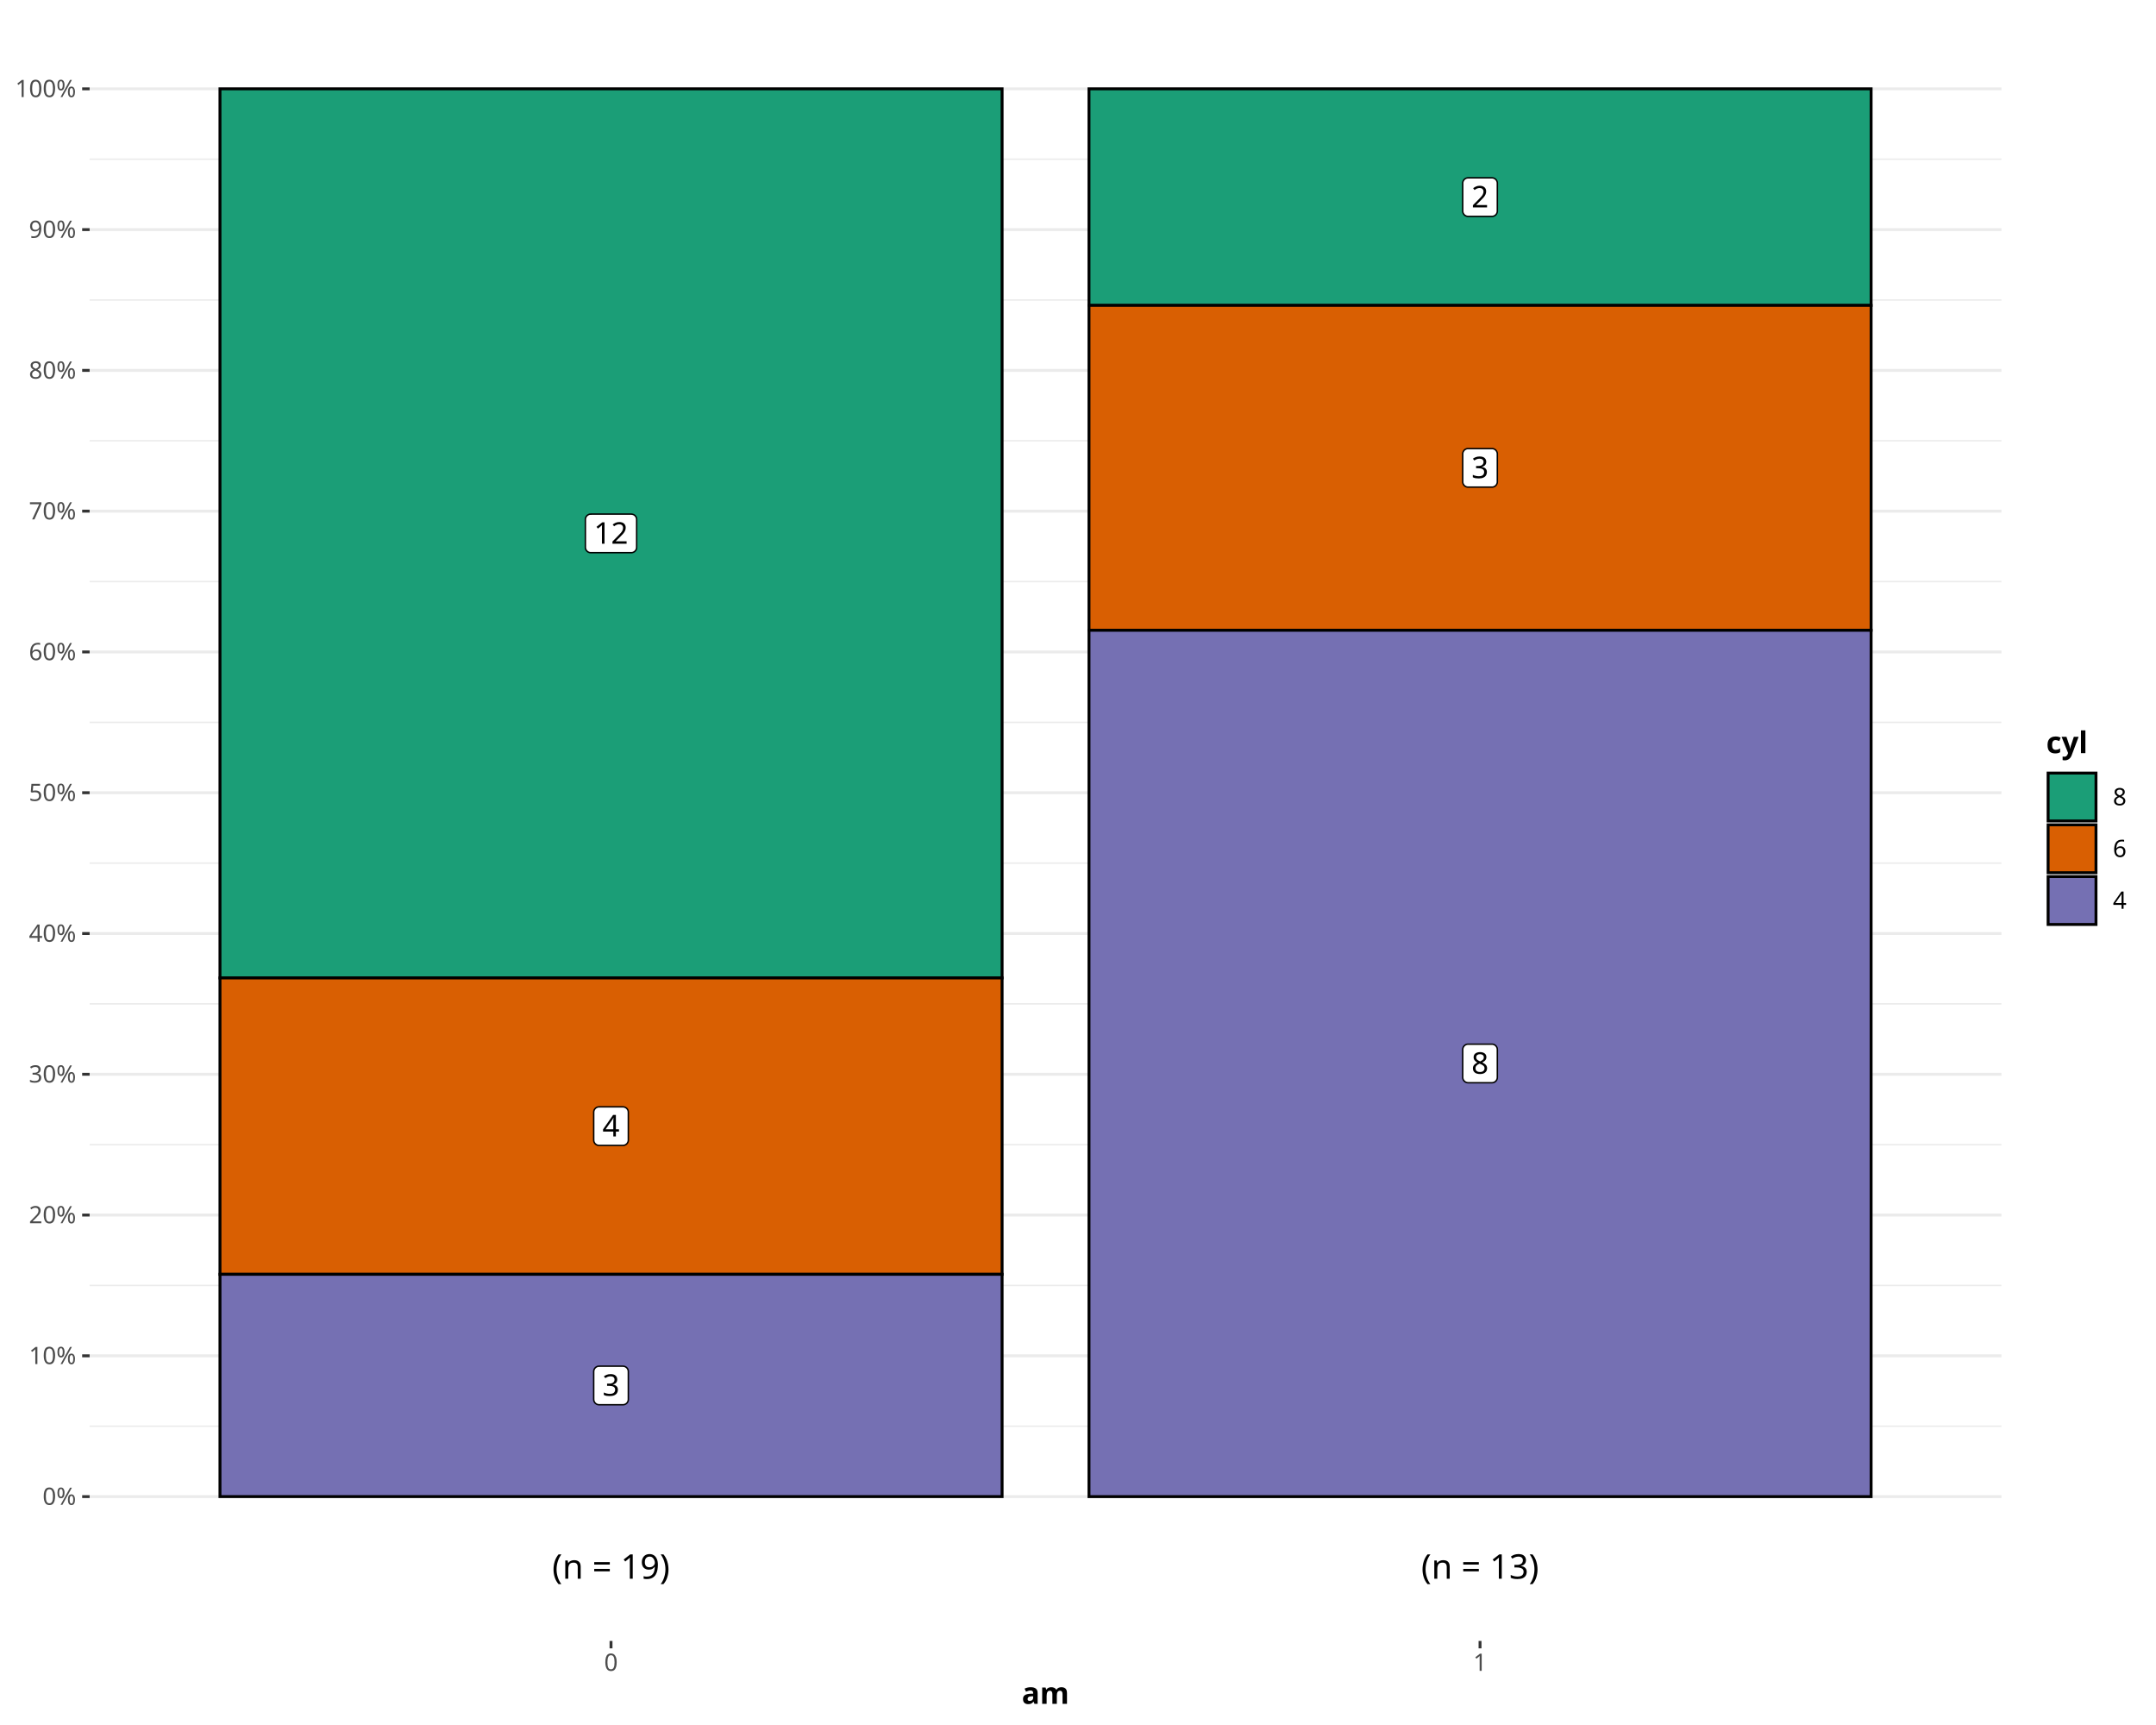
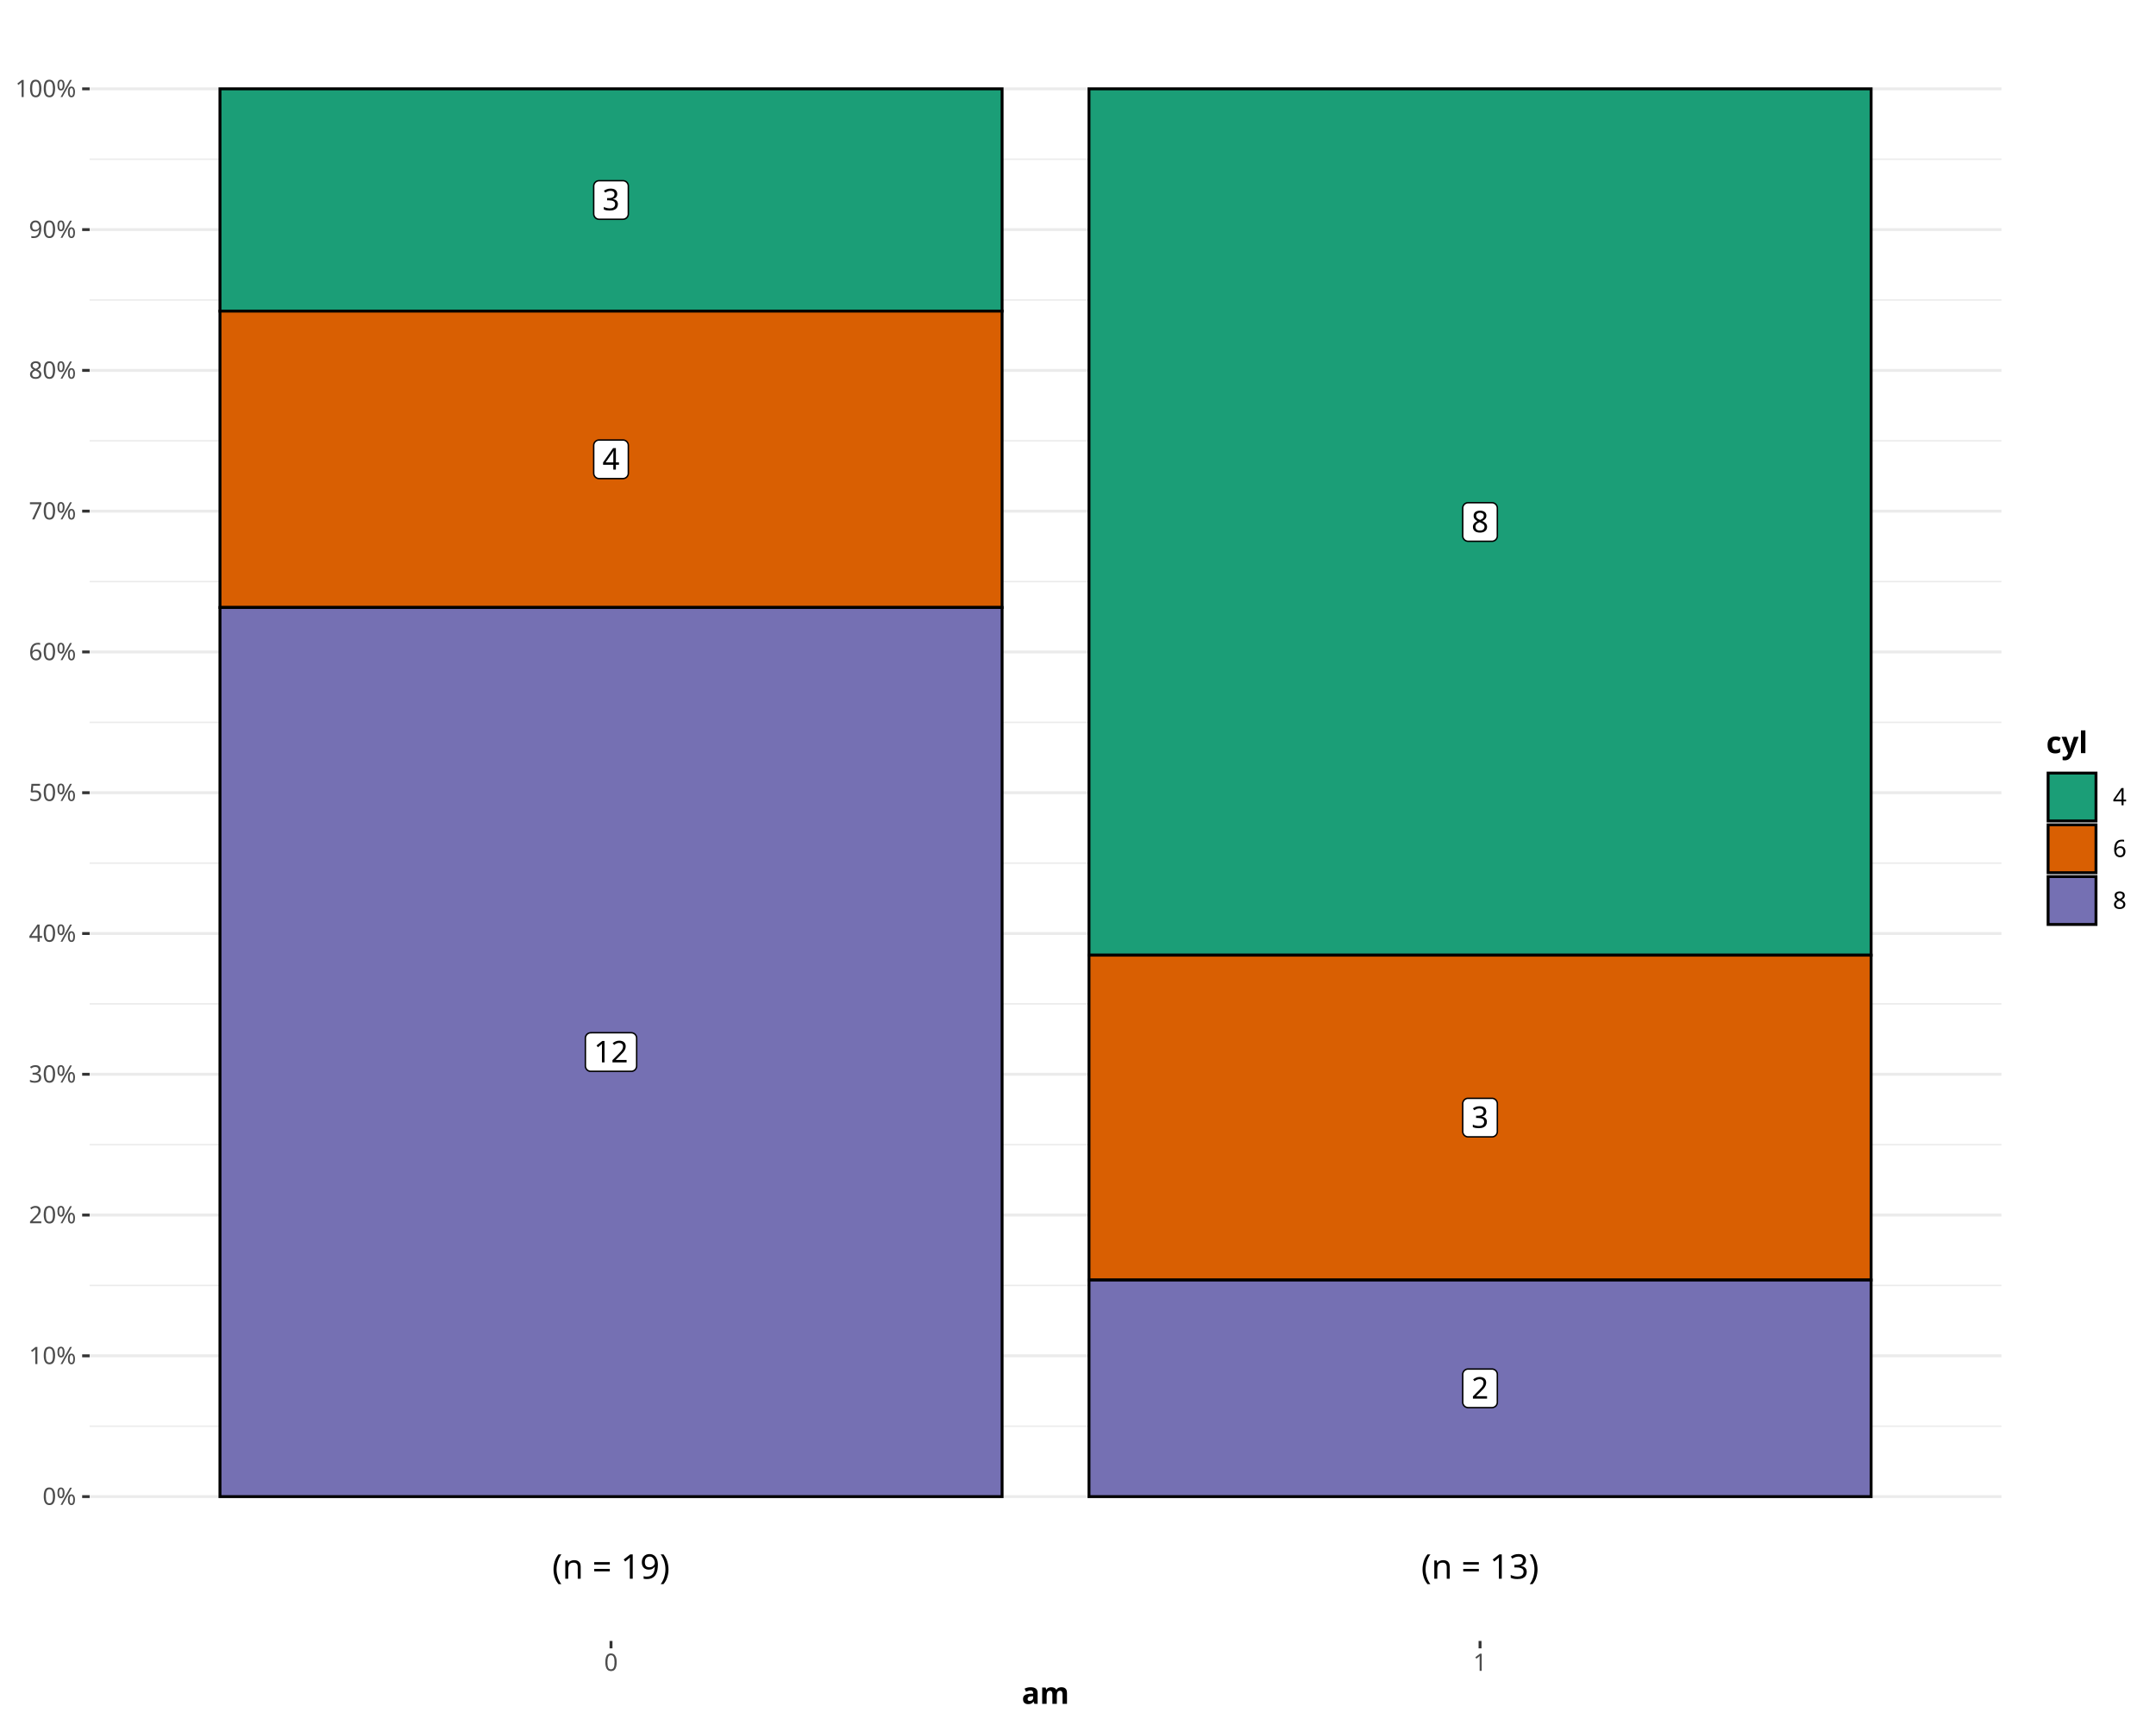
<svg xmlns="http://www.w3.org/2000/svg" class="svglite" data-engine-version="2.0" width="720.00pt" height="576.00pt" viewBox="0 0 720.00 576.00">
  <defs>
    <style type="text/css">
    .svglite line, .svglite polyline, .svglite polygon, .svglite path, .svglite rect, .svglite circle {
      fill: none;
      stroke: #000000;
      stroke-linecap: round;
      stroke-linejoin: round;
      stroke-miterlimit: 10.00;
    }
  </style>
  </defs>
  <rect width="100%" height="100%" style="stroke: none; fill: #FFFFFF;" />
  <defs>
    <clipPath id="cpMC4wMHw3MjAuMDB8MC4wMHw1NzYuMDA=">
      <rect x="0.00" y="0.00" width="720.00" height="576.00" />
    </clipPath>
  </defs>
  <g clip-path="url(#cpMC4wMHw3MjAuMDB8MC4wMHw1NzYuMDA=)">
    <rect x="0.00" y="0.00" width="720.00" height="576.00" style="stroke-width: 0.97; stroke: #FFFFFF; fill: #FFFFFF;" />
  </g>
  <defs>
    <clipPath id="cpMjkuOTN8NjY4LjM4fDQuOTh8NTQ3Ljky">
      <rect x="29.93" y="4.98" width="638.46" height="542.94" />
    </clipPath>
  </defs>
  <g clip-path="url(#cpMjkuOTN8NjY4LjM4fDQuOTh8NTQ3Ljky)">
    <rect x="29.93" y="4.98" width="638.46" height="542.94" style="stroke-width: 0.97; stroke: none; fill: #FFFFFF;" />
    <polyline points="29.93,476.23 668.38,476.23 " style="stroke-width: 0.48; stroke: #EBEBEB; stroke-linecap: butt;" />
    <polyline points="29.93,429.23 668.38,429.23 " style="stroke-width: 0.48; stroke: #EBEBEB; stroke-linecap: butt;" />
    <polyline points="29.93,382.22 668.38,382.22 " style="stroke-width: 0.48; stroke: #EBEBEB; stroke-linecap: butt;" />
    <polyline points="29.93,335.21 668.38,335.21 " style="stroke-width: 0.48; stroke: #EBEBEB; stroke-linecap: butt;" />
    <polyline points="29.93,288.20 668.38,288.20 " style="stroke-width: 0.48; stroke: #EBEBEB; stroke-linecap: butt;" />
    <polyline points="29.93,241.20 668.38,241.20 " style="stroke-width: 0.48; stroke: #EBEBEB; stroke-linecap: butt;" />
    <polyline points="29.93,194.19 668.38,194.19 " style="stroke-width: 0.48; stroke: #EBEBEB; stroke-linecap: butt;" />
    <polyline points="29.93,147.18 668.38,147.18 " style="stroke-width: 0.48; stroke: #EBEBEB; stroke-linecap: butt;" />
    <polyline points="29.93,100.17 668.38,100.17 " style="stroke-width: 0.48; stroke: #EBEBEB; stroke-linecap: butt;" />
    <polyline points="29.93,53.16 668.38,53.16 " style="stroke-width: 0.48; stroke: #EBEBEB; stroke-linecap: butt;" />
    <polyline points="29.93,499.74 668.38,499.74 " style="stroke-width: 0.97; stroke: #EBEBEB; stroke-linecap: butt;" />
    <polyline points="29.93,452.73 668.38,452.73 " style="stroke-width: 0.97; stroke: #EBEBEB; stroke-linecap: butt;" />
    <polyline points="29.93,405.72 668.38,405.72 " style="stroke-width: 0.97; stroke: #EBEBEB; stroke-linecap: butt;" />
    <polyline points="29.93,358.71 668.38,358.71 " style="stroke-width: 0.97; stroke: #EBEBEB; stroke-linecap: butt;" />
    <polyline points="29.93,311.71 668.38,311.71 " style="stroke-width: 0.97; stroke: #EBEBEB; stroke-linecap: butt;" />
    <polyline points="29.93,264.70 668.38,264.70 " style="stroke-width: 0.97; stroke: #EBEBEB; stroke-linecap: butt;" />
    <polyline points="29.93,217.69 668.38,217.69 " style="stroke-width: 0.97; stroke: #EBEBEB; stroke-linecap: butt;" />
    <polyline points="29.93,170.68 668.38,170.68 " style="stroke-width: 0.97; stroke: #EBEBEB; stroke-linecap: butt;" />
    <polyline points="29.93,123.68 668.38,123.68 " style="stroke-width: 0.97; stroke: #EBEBEB; stroke-linecap: butt;" />
    <polyline points="29.93,76.67 668.38,76.67 " style="stroke-width: 0.97; stroke: #EBEBEB; stroke-linecap: butt;" />
    <polyline points="29.93,29.66 668.38,29.66 " style="stroke-width: 0.97; stroke: #EBEBEB; stroke-linecap: butt;" />
-     <rect x="73.46" y="29.66" width="261.19" height="296.89" style="stroke-width: 0.97; stroke-linecap: butt; stroke-linejoin: miter; fill: #1B9E77;" />
-     <rect x="363.67" y="29.66" width="261.19" height="72.32" style="stroke-width: 0.97; stroke-linecap: butt; stroke-linejoin: miter; fill: #1B9E77;" />
-     <rect x="73.46" y="326.55" width="261.19" height="98.96" style="stroke-width: 0.97; stroke-linecap: butt; stroke-linejoin: miter; fill: #D95F02;" />
-     <rect x="363.67" y="101.98" width="261.19" height="108.48" style="stroke-width: 0.97; stroke-linecap: butt; stroke-linejoin: miter; fill: #D95F02;" />
-     <rect x="73.46" y="425.51" width="261.19" height="74.22" style="stroke-width: 0.97; stroke-linecap: butt; stroke-linejoin: miter; fill: #7570B3;" />
-     <rect x="363.67" y="210.46" width="261.19" height="289.28" style="stroke-width: 0.97; stroke-linecap: butt; stroke-linejoin: miter; fill: #7570B3;" />
-     <polygon points="197.29,184.55 210.81,184.55 210.74,184.55 211.03,184.53 211.31,184.48 211.58,184.37 211.84,184.23 212.06,184.04 212.25,183.83 212.41,183.58 212.52,183.32 212.59,183.04 212.61,182.75 212.61,182.75 212.61,173.46 212.61,173.46 212.59,173.18 212.52,172.89 212.41,172.63 212.25,172.38 212.06,172.17 211.84,171.98 211.58,171.84 211.31,171.74 211.03,171.68 210.81,171.66 197.29,171.66 197.51,171.68 197.22,171.67 196.93,171.70 196.65,171.78 196.39,171.91 196.15,172.07 195.94,172.27 195.77,172.50 195.63,172.76 195.54,173.03 195.49,173.32 195.49,173.46 195.49,182.75 195.49,182.60 195.49,182.89 195.54,183.18 195.63,183.45 195.77,183.71 195.94,183.94 196.15,184.14 196.39,184.31 196.65,184.43 196.93,184.51 197.22,184.55 " style="stroke-width: 0.48; fill: #FFFFFF;" />
-     <text x="204.05" y="181.55" text-anchor="middle" style="font-size: 10.00px; font-family: sans;" textLength="11.12px" lengthAdjust="spacingAndGlyphs">12</text>
-     <polygon points="490.28,72.26 498.24,72.26 498.17,72.26 498.46,72.25 498.74,72.19 499.01,72.09 499.26,71.94 499.49,71.76 499.68,71.54 499.83,71.30 499.95,71.03 500.02,70.75 500.04,70.46 500.04,70.46 500.04,61.18 500.04,61.18 500.02,60.89 499.95,60.61 499.83,60.34 499.68,60.10 499.49,59.88 499.26,59.70 499.01,59.55 498.74,59.45 498.46,59.39 498.24,59.38 490.28,59.38 490.49,59.39 490.20,59.38 489.92,59.42 489.64,59.50 489.38,59.62 489.14,59.78 488.93,59.99 488.76,60.22 488.62,60.47 488.53,60.75 488.48,61.03 488.48,61.18 488.48,70.46 488.48,70.32 488.48,70.61 488.53,70.89 488.62,71.17 488.76,71.42 488.93,71.65 489.14,71.86 489.38,72.02 489.64,72.14 489.92,72.22 490.20,72.26 " style="stroke-width: 0.48; fill: #FFFFFF;" />
-     <text x="494.26" y="69.26" text-anchor="middle" style="font-size: 10.00px; font-family: sans;" textLength="5.56px" lengthAdjust="spacingAndGlyphs">2</text>
-     <polygon points="200.07,382.47 208.03,382.47 207.96,382.47 208.25,382.46 208.53,382.40 208.80,382.30 209.05,382.16 209.28,381.97 209.47,381.76 209.63,381.51 209.74,381.24 209.81,380.96 209.83,380.67 209.83,380.67 209.83,371.39 209.83,371.39 209.81,371.10 209.74,370.82 209.63,370.56 209.47,370.31 209.28,370.09 209.05,369.91 208.80,369.77 208.53,369.66 208.25,369.61 208.03,369.59 200.07,369.59 200.29,369.61 200.00,369.59 199.71,369.63 199.43,369.71 199.17,369.83 198.93,370.00 198.72,370.20 198.55,370.43 198.41,370.69 198.32,370.96 198.28,371.25 198.27,371.39 198.27,380.67 198.28,380.53 198.28,380.82 198.32,381.10 198.41,381.38 198.55,381.64 198.72,381.87 198.93,382.07 199.17,382.23 199.43,382.36 199.71,382.44 200.00,382.47 " style="stroke-width: 0.48; fill: #FFFFFF;" />
-     <text x="204.05" y="379.47" text-anchor="middle" style="font-size: 10.00px; font-family: sans;" textLength="5.56px" lengthAdjust="spacingAndGlyphs">4</text>
-     <polygon points="490.28,162.66 498.24,162.66 498.17,162.66 498.46,162.65 498.74,162.59 499.01,162.49 499.26,162.34 499.49,162.16 499.68,161.94 499.83,161.70 499.95,161.43 500.02,161.15 500.04,160.86 500.04,160.86 500.04,151.58 500.04,151.58 500.02,151.29 499.95,151.01 499.83,150.74 499.68,150.50 499.49,150.28 499.26,150.10 499.01,149.95 498.74,149.85 498.46,149.79 498.24,149.78 490.28,149.78 490.49,149.79 490.20,149.78 489.92,149.81 489.64,149.90 489.38,150.02 489.14,150.18 488.93,150.38 488.76,150.62 488.62,150.87 488.53,151.15 488.48,151.43 488.48,151.58 488.48,160.86 488.48,160.72 488.48,161.01 488.53,161.29 488.62,161.57 488.76,161.82 488.93,162.05 489.14,162.25 489.38,162.42 489.64,162.54 489.92,162.62 490.20,162.66 " style="stroke-width: 0.48; fill: #FFFFFF;" />
-     <text x="494.26" y="159.66" text-anchor="middle" style="font-size: 10.00px; font-family: sans;" textLength="5.56px" lengthAdjust="spacingAndGlyphs">3</text>
-     <polygon points="200.07,469.07 208.03,469.07 207.96,469.07 208.25,469.05 208.53,469.00 208.80,468.89 209.05,468.75 209.28,468.57 209.47,468.35 209.63,468.10 209.74,467.84 209.81,467.56 209.83,467.27 209.83,467.27 209.83,457.99 209.83,457.99 209.81,457.70 209.74,457.42 209.63,457.15 209.47,456.90 209.28,456.69 209.05,456.50 208.80,456.36 208.53,456.26 208.25,456.20 208.03,456.19 200.07,456.19 200.29,456.20 200.00,456.19 199.71,456.22 199.43,456.30 199.17,456.43 198.93,456.59 198.72,456.79 198.55,457.02 198.41,457.28 198.32,457.55 198.28,457.84 198.27,457.99 198.27,467.27 198.28,467.12 198.28,467.41 198.32,467.70 198.41,467.97 198.55,468.23 198.72,468.46 198.93,468.66 199.17,468.83 199.43,468.95 199.71,469.03 200.00,469.07 " style="stroke-width: 0.48; fill: #FFFFFF;" />
-     <text x="204.05" y="466.07" text-anchor="middle" style="font-size: 10.00px; font-family: sans;" textLength="5.56px" lengthAdjust="spacingAndGlyphs">3</text>
-     <polygon points="490.28,361.54 498.24,361.54 498.17,361.54 498.46,361.53 498.74,361.47 499.01,361.37 499.26,361.22 499.49,361.04 499.68,360.82 499.83,360.58 499.95,360.31 500.02,360.03 500.04,359.74 500.04,359.74 500.04,350.46 500.04,350.46 500.02,350.17 499.95,349.89 499.83,349.62 499.68,349.38 499.49,349.16 499.26,348.98 499.01,348.83 498.74,348.73 498.46,348.67 498.24,348.66 490.28,348.66 490.49,348.67 490.20,348.66 489.92,348.69 489.64,348.77 489.38,348.90 489.14,349.06 488.93,349.26 488.76,349.50 488.62,349.75 488.53,350.03 488.48,350.31 488.48,350.46 488.48,359.74 488.48,359.59 488.48,359.88 488.53,360.17 488.62,360.44 488.76,360.70 488.93,360.93 489.14,361.13 489.38,361.30 489.64,361.42 489.92,361.50 490.20,361.54 " style="stroke-width: 0.48; fill: #FFFFFF;" />
-     <text x="494.26" y="358.54" text-anchor="middle" style="font-size: 10.00px; font-family: sans;" textLength="5.56px" lengthAdjust="spacingAndGlyphs">8</text>
+     <rect x="73.46" y="29.66" width="261.19" height="74.22" style="stroke-width: 0.97; stroke-linecap: butt; stroke-linejoin: miter; fill: #1B9E77;" />
+     <rect x="73.46" y="103.88" width="261.19" height="98.96" style="stroke-width: 0.97; stroke-linecap: butt; stroke-linejoin: miter; fill: #D95F02;" />
+     <rect x="73.46" y="202.85" width="261.19" height="296.89" style="stroke-width: 0.97; stroke-linecap: butt; stroke-linejoin: miter; fill: #7570B3;" />
+     <rect x="363.67" y="29.66" width="261.19" height="289.28" style="stroke-width: 0.97; stroke-linecap: butt; stroke-linejoin: miter; fill: #1B9E77;" />
+     <rect x="363.67" y="318.94" width="261.19" height="108.48" style="stroke-width: 0.97; stroke-linecap: butt; stroke-linejoin: miter; fill: #D95F02;" />
+     <rect x="363.67" y="427.42" width="261.19" height="72.32" style="stroke-width: 0.97; stroke-linecap: butt; stroke-linejoin: miter; fill: #7570B3;" />
+     <polygon points="200.07,73.21 208.03,73.21 207.96,73.21 208.25,73.20 208.53,73.14 208.80,73.04 209.05,72.89 209.28,72.71 209.47,72.49 209.63,72.25 209.74,71.98 209.81,71.70 209.83,71.41 209.83,71.41 209.83,62.13 209.83,62.13 209.81,61.84 209.74,61.56 209.63,61.29 209.47,61.05 209.28,60.83 209.05,60.65 208.80,60.50 208.53,60.40 208.25,60.34 208.03,60.33 200.07,60.33 200.29,60.34 200.00,60.33 199.71,60.37 199.43,60.45 199.17,60.57 198.93,60.74 198.72,60.94 198.55,61.17 198.41,61.43 198.32,61.70 198.28,61.99 198.27,62.13 198.27,71.41 198.28,71.27 198.28,71.56 198.32,71.84 198.41,72.12 198.55,72.37 198.72,72.61 198.93,72.81 199.17,72.97 199.43,73.10 199.71,73.18 200.00,73.21 " style="stroke-width: 0.48; fill: #FFFFFF;" />
+     <text x="204.05" y="70.21" text-anchor="middle" style="font-size: 10.00px; font-family: sans;" textLength="5.56px" lengthAdjust="spacingAndGlyphs">3</text>
+     <polygon points="200.07,159.81 208.03,159.81 207.96,159.80 208.25,159.79 208.53,159.73 208.80,159.63 209.05,159.49 209.28,159.30 209.47,159.09 209.63,158.84 209.74,158.58 209.81,158.29 209.83,158.01 209.83,158.01 209.83,148.72 209.83,148.72 209.81,148.44 209.74,148.15 209.63,147.89 209.47,147.64 209.28,147.43 209.05,147.24 208.80,147.10 208.53,146.99 208.25,146.94 208.03,146.92 200.07,146.92 200.29,146.94 200.00,146.93 199.71,146.96 199.43,147.04 199.17,147.17 198.93,147.33 198.72,147.53 198.55,147.76 198.41,148.02 198.32,148.29 198.28,148.58 198.27,148.72 198.27,158.01 198.28,157.86 198.28,158.15 198.32,158.44 198.41,158.71 198.55,158.97 198.72,159.20 198.93,159.40 199.17,159.56 199.43,159.69 199.71,159.77 200.00,159.80 " style="stroke-width: 0.48; fill: #FFFFFF;" />
+     <text x="204.05" y="156.81" text-anchor="middle" style="font-size: 10.00px; font-family: sans;" textLength="5.56px" lengthAdjust="spacingAndGlyphs">4</text>
+     <polygon points="197.29,357.73 210.81,357.73 210.74,357.73 211.03,357.72 211.31,357.66 211.58,357.56 211.84,357.41 212.06,357.23 212.25,357.01 212.41,356.77 212.52,356.50 212.59,356.22 212.61,355.93 212.61,355.93 212.61,346.65 212.61,346.65 212.59,346.36 212.52,346.08 212.41,345.81 212.25,345.57 212.06,345.35 211.84,345.17 211.58,345.02 211.31,344.92 211.03,344.86 210.81,344.85 197.29,344.85 197.51,344.86 197.22,344.85 196.93,344.89 196.65,344.97 196.39,345.09 196.15,345.26 195.94,345.46 195.77,345.69 195.63,345.95 195.54,346.22 195.49,346.51 195.49,346.65 195.49,355.93 195.49,355.79 195.49,356.08 195.54,356.36 195.63,356.64 195.77,356.90 195.94,357.13 196.15,357.33 196.39,357.49 196.65,357.62 196.93,357.70 197.22,357.73 " style="stroke-width: 0.48; fill: #FFFFFF;" />
+     <text x="204.05" y="354.73" text-anchor="middle" style="font-size: 10.00px; font-family: sans;" textLength="11.12px" lengthAdjust="spacingAndGlyphs">12</text>
+     <polygon points="490.28,180.74 498.24,180.74 498.17,180.74 498.46,180.73 498.74,180.67 499.01,180.57 499.26,180.42 499.49,180.24 499.68,180.02 499.83,179.78 499.95,179.51 500.02,179.23 500.04,178.94 500.04,178.94 500.04,169.66 500.04,169.66 500.02,169.37 499.95,169.09 499.83,168.82 499.68,168.58 499.49,168.36 499.26,168.18 499.01,168.03 498.74,167.93 498.46,167.87 498.24,167.86 490.28,167.86 490.49,167.87 490.20,167.86 489.92,167.89 489.64,167.98 489.38,168.10 489.14,168.26 488.93,168.46 488.76,168.70 488.62,168.95 488.53,169.23 488.48,169.51 488.48,169.66 488.48,178.94 488.48,178.80 488.48,179.09 488.53,179.37 488.62,179.65 488.76,179.90 488.93,180.13 489.14,180.33 489.38,180.50 489.64,180.62 489.92,180.70 490.20,180.74 " style="stroke-width: 0.48; fill: #FFFFFF;" />
+     <text x="494.26" y="177.74" text-anchor="middle" style="font-size: 10.00px; font-family: sans;" textLength="5.56px" lengthAdjust="spacingAndGlyphs">8</text>
+     <polygon points="490.28,379.62 498.24,379.62 498.17,379.62 498.46,379.61 498.74,379.55 499.01,379.45 499.26,379.30 499.49,379.12 499.68,378.90 499.83,378.66 499.95,378.39 500.02,378.11 500.04,377.82 500.04,377.82 500.04,368.54 500.04,368.54 500.02,368.25 499.95,367.97 499.83,367.70 499.68,367.46 499.49,367.24 499.26,367.06 499.01,366.91 498.74,366.81 498.46,366.75 498.24,366.74 490.28,366.74 490.49,366.75 490.20,366.74 489.92,366.77 489.64,366.85 489.38,366.98 489.14,367.14 488.93,367.34 488.76,367.58 488.62,367.83 488.53,368.11 488.48,368.39 488.48,368.54 488.48,377.82 488.48,377.67 488.48,377.96 488.53,378.25 488.62,378.52 488.76,378.78 488.93,379.01 489.14,379.21 489.38,379.38 489.64,379.50 489.92,379.58 490.20,379.62 " style="stroke-width: 0.48; fill: #FFFFFF;" />
+     <text x="494.26" y="376.62" text-anchor="middle" style="font-size: 10.00px; font-family: sans;" textLength="5.56px" lengthAdjust="spacingAndGlyphs">3</text>
+     <polygon points="490.28,470.02 498.24,470.02 498.17,470.02 498.46,470.01 498.74,469.95 499.01,469.84 499.26,469.70 499.49,469.52 499.68,469.30 499.83,469.06 499.95,468.79 500.02,468.51 500.04,468.22 500.04,468.22 500.04,458.94 500.04,458.94 500.02,458.65 499.95,458.37 499.83,458.10 499.68,457.86 499.49,457.64 499.26,457.46 499.01,457.31 498.74,457.21 498.46,457.15 498.24,457.14 490.28,457.14 490.49,457.15 490.20,457.14 489.92,457.17 489.64,457.25 489.38,457.38 489.14,457.54 488.93,457.74 488.76,457.97 488.62,458.23 488.53,458.51 488.48,458.79 488.48,458.94 488.48,468.22 488.48,468.07 488.48,468.36 488.53,468.65 488.62,468.92 488.76,469.18 488.93,469.41 489.14,469.61 489.38,469.78 489.64,469.90 489.92,469.98 490.20,470.02 " style="stroke-width: 0.48; fill: #FFFFFF;" />
+     <text x="494.26" y="467.02" text-anchor="middle" style="font-size: 10.00px; font-family: sans;" textLength="5.56px" lengthAdjust="spacingAndGlyphs">2</text>
    <text x="494.26" y="527.16" text-anchor="middle" style="font-size: 11.38px; font-family: sans;" textLength="39.54px" lengthAdjust="spacingAndGlyphs">(n = 13)</text>
    <text x="204.05" y="527.16" text-anchor="middle" style="font-size: 11.38px; font-family: sans;" textLength="39.54px" lengthAdjust="spacingAndGlyphs">(n = 19)</text>
  </g>
  <g clip-path="url(#cpMC4wMHw3MjAuMDB8MC4wMHw1NzYuMDA=)">
    <text x="25.44" y="502.49" text-anchor="end" style="font-size: 8.00px; fill: #4D4D4D; font-family: sans;" textLength="11.56px" lengthAdjust="spacingAndGlyphs">0%</text>
    <text x="25.44" y="455.48" text-anchor="end" style="font-size: 8.00px; fill: #4D4D4D; font-family: sans;" textLength="16.01px" lengthAdjust="spacingAndGlyphs">10%</text>
    <text x="25.44" y="408.47" text-anchor="end" style="font-size: 8.00px; fill: #4D4D4D; font-family: sans;" textLength="16.01px" lengthAdjust="spacingAndGlyphs">20%</text>
    <text x="25.44" y="361.47" text-anchor="end" style="font-size: 8.00px; fill: #4D4D4D; font-family: sans;" textLength="16.01px" lengthAdjust="spacingAndGlyphs">30%</text>
    <text x="25.44" y="314.46" text-anchor="end" style="font-size: 8.00px; fill: #4D4D4D; font-family: sans;" textLength="16.01px" lengthAdjust="spacingAndGlyphs">40%</text>
    <text x="25.44" y="267.45" text-anchor="end" style="font-size: 8.00px; fill: #4D4D4D; font-family: sans;" textLength="16.01px" lengthAdjust="spacingAndGlyphs">50%</text>
    <text x="25.44" y="220.44" text-anchor="end" style="font-size: 8.00px; fill: #4D4D4D; font-family: sans;" textLength="16.01px" lengthAdjust="spacingAndGlyphs">60%</text>
    <text x="25.44" y="173.44" text-anchor="end" style="font-size: 8.00px; fill: #4D4D4D; font-family: sans;" textLength="16.01px" lengthAdjust="spacingAndGlyphs">70%</text>
    <text x="25.44" y="126.43" text-anchor="end" style="font-size: 8.00px; fill: #4D4D4D; font-family: sans;" textLength="16.01px" lengthAdjust="spacingAndGlyphs">80%</text>
    <text x="25.44" y="79.42" text-anchor="end" style="font-size: 8.00px; fill: #4D4D4D; font-family: sans;" textLength="16.01px" lengthAdjust="spacingAndGlyphs">90%</text>
    <text x="25.44" y="32.41" text-anchor="end" style="font-size: 8.00px; fill: #4D4D4D; font-family: sans;" textLength="20.46px" lengthAdjust="spacingAndGlyphs">100%</text>
    <polyline points="27.44,499.74 29.93,499.74 " style="stroke-width: 0.97; stroke: #333333; stroke-linecap: butt;" />
    <polyline points="27.44,452.73 29.93,452.73 " style="stroke-width: 0.97; stroke: #333333; stroke-linecap: butt;" />
    <polyline points="27.44,405.72 29.93,405.72 " style="stroke-width: 0.97; stroke: #333333; stroke-linecap: butt;" />
    <polyline points="27.44,358.71 29.93,358.71 " style="stroke-width: 0.97; stroke: #333333; stroke-linecap: butt;" />
    <polyline points="27.44,311.71 29.93,311.71 " style="stroke-width: 0.97; stroke: #333333; stroke-linecap: butt;" />
    <polyline points="27.44,264.70 29.93,264.70 " style="stroke-width: 0.97; stroke: #333333; stroke-linecap: butt;" />
    <polyline points="27.44,217.69 29.93,217.69 " style="stroke-width: 0.97; stroke: #333333; stroke-linecap: butt;" />
    <polyline points="27.44,170.68 29.93,170.68 " style="stroke-width: 0.97; stroke: #333333; stroke-linecap: butt;" />
    <polyline points="27.44,123.68 29.93,123.68 " style="stroke-width: 0.97; stroke: #333333; stroke-linecap: butt;" />
    <polyline points="27.44,76.67 29.93,76.67 " style="stroke-width: 0.97; stroke: #333333; stroke-linecap: butt;" />
    <polyline points="27.44,29.66 29.93,29.66 " style="stroke-width: 0.97; stroke: #333333; stroke-linecap: butt;" />
    <polyline points="204.05,550.41 204.05,547.92 " style="stroke-width: 0.97; stroke: #333333; stroke-linecap: butt;" />
    <polyline points="494.26,550.41 494.26,547.92 " style="stroke-width: 0.97; stroke: #333333; stroke-linecap: butt;" />
    <text x="204.05" y="557.91" text-anchor="middle" style="font-size: 8.00px; fill: #4D4D4D; font-family: sans;" textLength="4.45px" lengthAdjust="spacingAndGlyphs">0</text>
    <text x="494.26" y="557.91" text-anchor="middle" style="font-size: 8.00px; fill: #4D4D4D; font-family: sans;" textLength="4.45px" lengthAdjust="spacingAndGlyphs">1</text>
    <text x="349.15" y="568.94" text-anchor="middle" style="font-size: 10.00px; font-weight: bold; font-family: sans;" textLength="13.90px" lengthAdjust="spacingAndGlyphs">am</text>
    <rect x="678.35" y="238.58" width="36.67" height="75.74" style="stroke-width: 0.97; stroke: none; fill: #FFFFFF;" />
    <text x="683.33" y="251.48" style="font-size: 10.00px; font-weight: bold; font-family: sans;" textLength="12.23px" lengthAdjust="spacingAndGlyphs">cyl</text>
    <rect x="683.33" y="257.50" width="17.28" height="17.28" style="stroke-width: 0.97; stroke: none; fill: #FFFFFF;" />
    <rect x="683.97" y="258.14" width="15.99" height="15.99" style="stroke-width: 0.97; stroke-linecap: butt; stroke-linejoin: miter; fill: #1B9E77;" />
    <rect x="683.33" y="274.78" width="17.28" height="17.28" style="stroke-width: 0.97; stroke: none; fill: #FFFFFF;" />
    <rect x="683.97" y="275.42" width="15.99" height="15.99" style="stroke-width: 0.97; stroke-linecap: butt; stroke-linejoin: miter; fill: #D95F02;" />
    <rect x="683.33" y="292.06" width="17.28" height="17.28" style="stroke-width: 0.97; stroke: none; fill: #FFFFFF;" />
    <rect x="683.97" y="292.70" width="15.99" height="15.99" style="stroke-width: 0.97; stroke-linecap: butt; stroke-linejoin: miter; fill: #7570B3;" />
-     <text x="705.59" y="268.89" style="font-size: 8.00px; font-family: sans;" textLength="4.45px" lengthAdjust="spacingAndGlyphs">8</text>
+     <text x="705.59" y="268.89" style="font-size: 8.00px; font-family: sans;" textLength="4.45px" lengthAdjust="spacingAndGlyphs">4</text>
    <text x="705.59" y="286.17" style="font-size: 8.00px; font-family: sans;" textLength="4.45px" lengthAdjust="spacingAndGlyphs">6</text>
-     <text x="705.59" y="303.45" style="font-size: 8.00px; font-family: sans;" textLength="4.45px" lengthAdjust="spacingAndGlyphs">4</text>
+     <text x="705.59" y="303.45" style="font-size: 8.00px; font-family: sans;" textLength="4.45px" lengthAdjust="spacingAndGlyphs">8</text>
  </g>
</svg>
